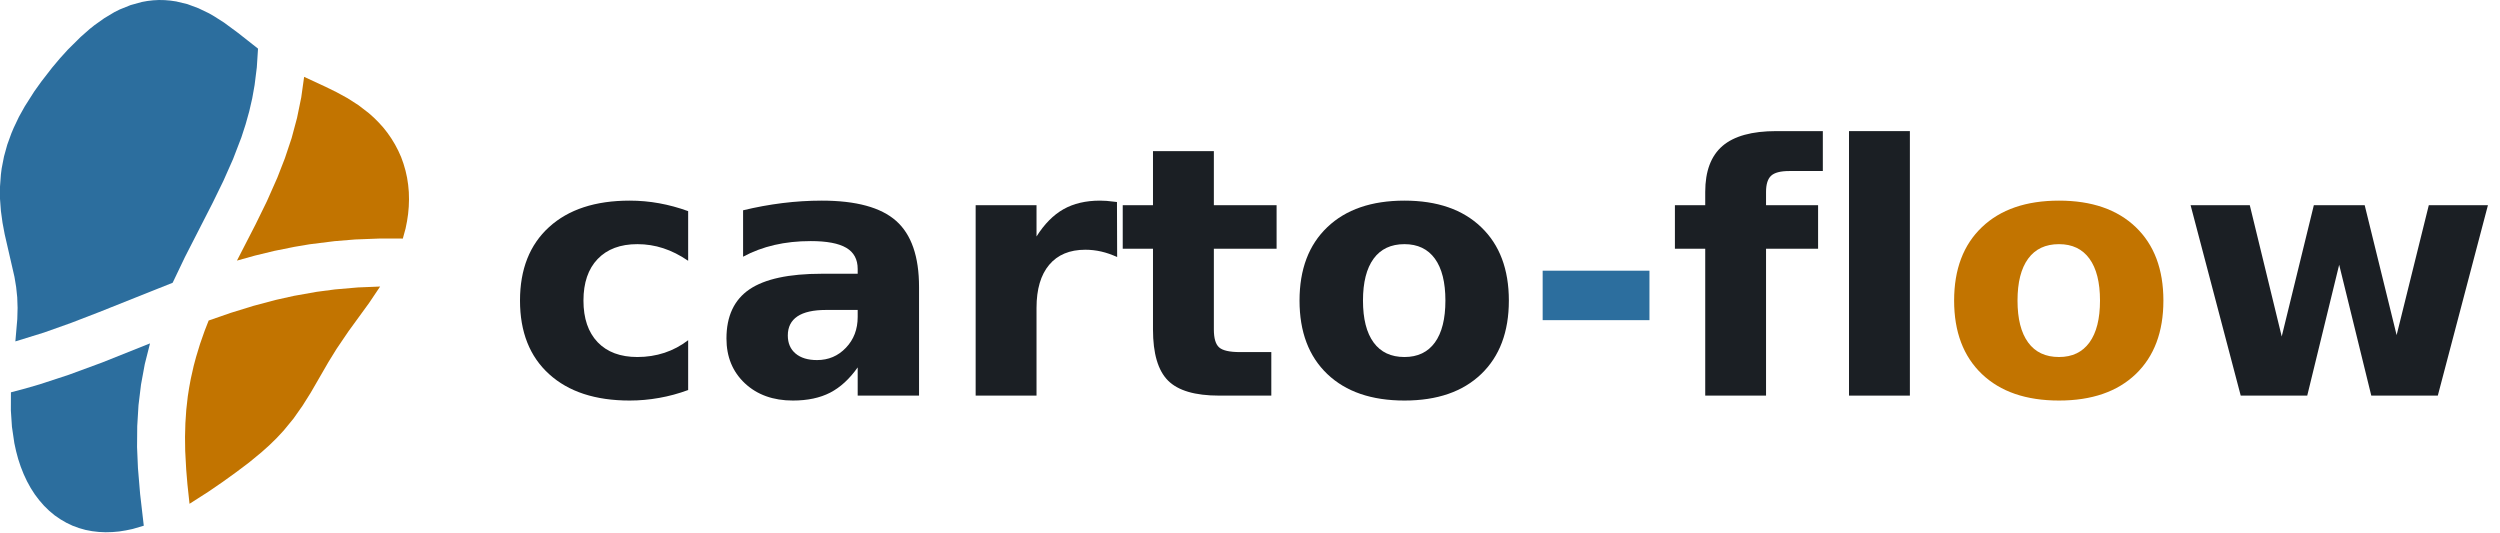
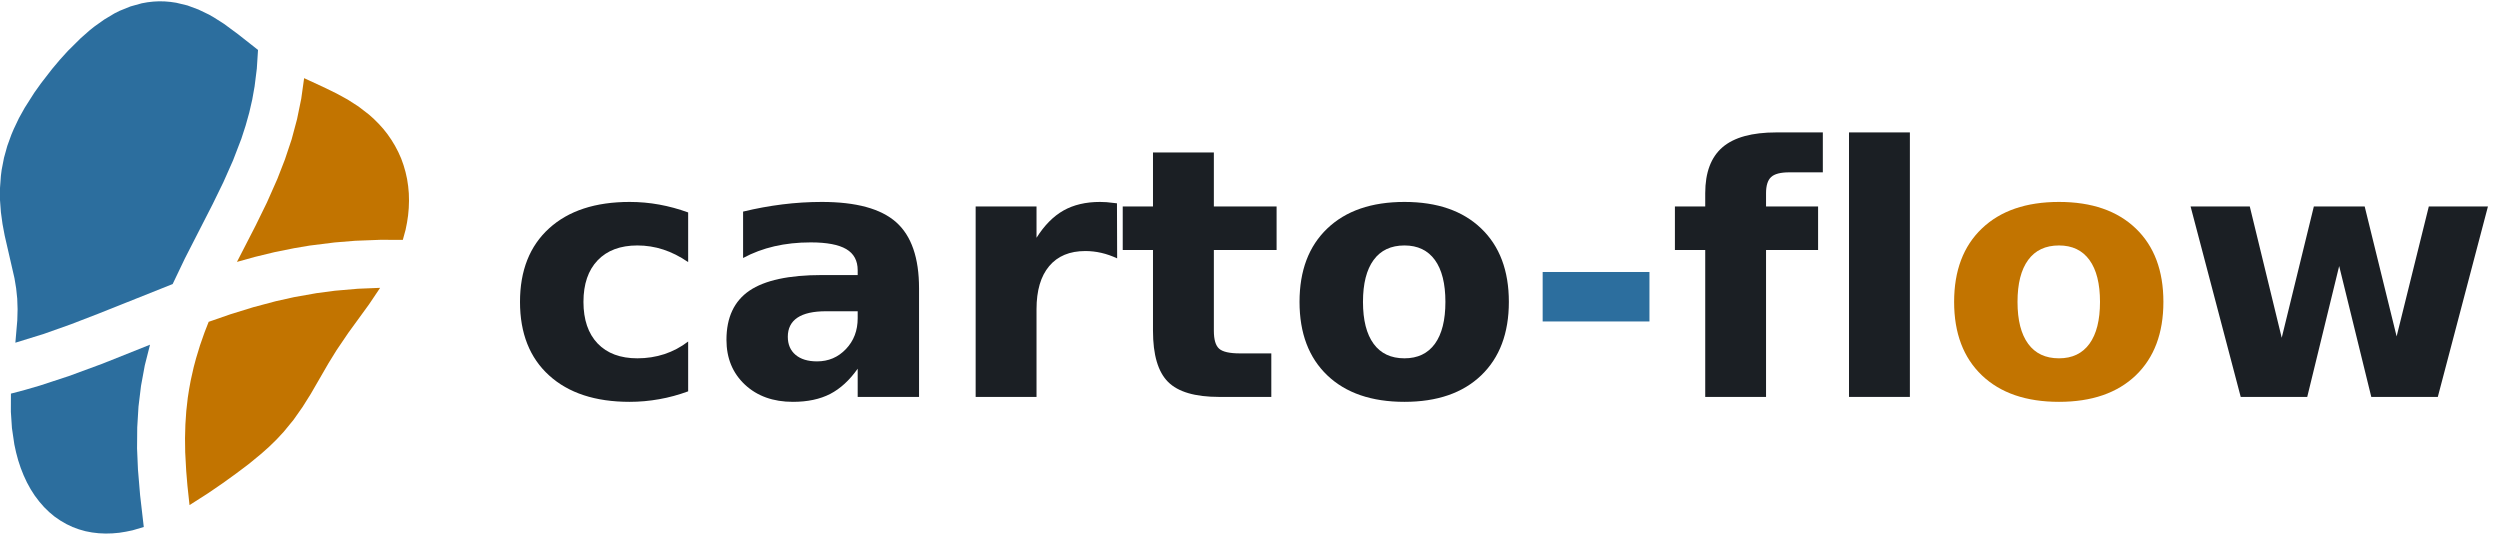
- <svg xmlns="http://www.w3.org/2000/svg" viewBox="0.00 0.00 416.44 88.66" role="img" aria-label="carto-flow">
+ <svg xmlns="http://www.w3.org/2000/svg" viewBox="0.00 0.00 416.44 88.66" width="416" height="89" role="img" aria-label="carto-flow">
  <g transform="translate(-17.71,-5.33)">
    <path fill="#2c6e9e" d="M19.53,70.68 L19.52,73.71 L19.70,76.43 L20.10,79.15 L20.39,80.48 L20.74,81.79 L21.16,83.06 L21.65,84.30 L22.20,85.48 L22.82,86.61 L23.50,87.67 L24.25,88.66 L25.05,89.58 L25.91,90.42 L26.81,91.17 L27.77,91.83 L28.77,92.41 L29.80,92.90 L30.86,93.29 L31.95,93.60 L33.05,93.81 L34.17,93.94 L35.30,93.99 L36.43,93.96 L37.56,93.86 L38.68,93.68 L39.79,93.45 L41.66,92.90 L41.05,87.62 L40.69,83.31 L40.54,79.80 L40.57,76.32 L40.78,72.84 L41.20,69.39 L41.83,65.97 L42.70,62.53 L34.71,65.72 L29.17,67.76 L24.32,69.35 L21.91,70.05 L19.53,70.68 Z" />
    <path fill="#c27400" d="M49.28,89.25 L52.39,87.26 L54.80,85.61 L57.06,83.98 L59.21,82.36 L61.25,80.68 L62.55,79.52 L63.79,78.31 L64.97,77.04 L66.61,75.04 L68.10,72.92 L69.47,70.74 L72.43,65.62 L73.77,63.45 L75.75,60.53 L79.19,55.80 L81.03,53.06 L77.34,53.21 L73.51,53.54 L70.47,53.94 L66.69,54.61 L63.68,55.28 L59.92,56.28 L56.16,57.44 L52.47,58.72 L51.79,60.46 L51.03,62.63 L50.37,64.80 L49.98,66.25 L49.49,68.43 L49.22,69.89 L48.99,71.36 L48.74,73.59 L48.59,75.84 L48.53,78.13 L48.56,80.45 L48.73,83.59 L48.93,85.99 L49.28,89.25 Z" />
    <path fill="#c27400" d="M84.81,45.07 L85.27,43.39 L85.51,42.19 L85.69,40.98 L85.80,39.76 L85.84,38.54 L85.81,37.32 L85.70,36.12 L85.52,34.93 L85.26,33.76 L84.93,32.62 L84.53,31.50 L84.05,30.43 L83.51,29.40 L82.91,28.41 L82.26,27.47 L81.55,26.57 L80.79,25.73 L79.99,24.93 L79.16,24.19 L77.42,22.85 L75.61,21.69 L73.78,20.69 L71.97,19.80 L68.37,18.13 L67.89,21.56 L67.19,24.97 L66.29,28.33 L65.17,31.68 L63.91,34.92 L62.17,38.85 L60.27,42.73 L57.18,48.74 L60.16,47.91 L63.42,47.12 L66.74,46.45 L69.29,46.02 L73.45,45.50 L76.87,45.22 L81.06,45.06 L84.81,45.07 Z" />
    <path fill="#2c6e9e" d="M60.69,13.43 L57.36,10.81 L55.03,9.09 L53.38,8.04 L52.53,7.55 L50.76,6.70 L48.93,6.02 L47.06,5.57 L46.10,5.43 L45.15,5.35 L44.19,5.33 L43.23,5.38 L42.28,5.49 L41.33,5.66 L39.46,6.18 L37.65,6.91 L36.77,7.35 L35.07,8.37 L33.44,9.53 L32.66,10.15 L31.15,11.48 L29.01,13.60 L27.67,15.08 L26.39,16.60 L24.57,18.95 L23.42,20.56 L21.83,23.06 L20.86,24.80 L20.00,26.61 L19.61,27.53 L18.92,29.43 L18.38,31.38 L17.99,33.38 L17.86,34.39 L17.71,36.42 L17.71,38.45 L17.86,40.46 L18.13,42.43 L18.49,44.35 L20.12,51.45 L20.40,53.14 L20.58,54.86 L20.64,56.62 L20.59,58.48 L20.27,62.20 L25.02,60.73 L29.55,59.12 L34.11,57.36 L46.47,52.43 L48.51,48.16 L53.13,39.13 L54.92,35.46 L56.53,31.83 L57.92,28.21 L58.62,26.05 L59.23,23.87 L59.73,21.69 L60.12,19.50 L60.49,16.54 L60.69,13.43 Z" />
  </g>
  <path fill="#1b1f24" d="M114.63 35.17V43.44Q112.57 42.03 110.48 41.35Q108.40 40.67 106.17 40.67Q101.92 40.67 99.55 43.15Q97.19 45.62 97.19 50.07Q97.19 54.52 99.55 57.00Q101.92 59.47 106.17 59.47Q108.54 59.47 110.68 58.77Q112.82 58.06 114.63 56.67V64.97Q112.25 65.85 109.81 66.28Q107.36 66.72 104.89 66.72Q96.31 66.72 91.47 62.32Q86.62 57.92 86.62 50.07Q86.62 42.23 91.47 37.82Q96.31 33.42 104.89 33.42Q107.38 33.42 109.81 33.86Q112.23 34.30 114.63 35.17Z" />
  <path fill="#1b1f24" d="M137.60 51.63Q134.43 51.63 132.83 52.70Q131.23 53.78 131.23 55.88Q131.23 57.80 132.52 58.89Q133.81 59.98 136.10 59.98Q138.96 59.98 140.91 57.93Q142.87 55.88 142.87 52.79V51.63ZM153.09 47.81V65.90H142.87V61.20Q140.83 64.09 138.28 65.41Q135.73 66.72 132.08 66.72Q127.15 66.72 124.08 63.85Q121.01 60.97 121.01 56.39Q121.01 50.81 124.84 48.20Q128.68 45.60 136.89 45.60H142.87V44.80Q142.87 42.40 140.97 41.28Q139.07 40.16 135.05 40.16Q131.80 40.16 128.99 40.81Q126.19 41.46 123.78 42.76V35.03Q127.04 34.24 130.32 33.83Q133.61 33.42 136.89 33.42Q145.47 33.42 149.28 36.80Q153.09 40.19 153.09 47.81Z" />
  <path fill="#1b1f24" d="M186.09 42.82Q184.75 42.20 183.44 41.90Q182.12 41.60 180.79 41.60Q176.88 41.60 174.77 44.11Q172.66 46.62 172.66 51.29V65.90H162.52V34.18H172.66V39.39Q174.62 36.28 177.15 34.85Q179.69 33.42 183.23 33.42Q183.74 33.42 184.33 33.46Q184.92 33.50 186.06 33.65Z" />
  <path fill="#1b1f24" d="M202.20 25.18V34.18H212.65V41.43H202.20V54.89Q202.20 57.09 203.08 57.87Q203.96 58.65 206.56 58.65H211.77V65.90H203.08Q197.07 65.90 194.57 63.40Q192.06 60.89 192.06 54.89V41.43H187.02V34.18H192.06V25.18Z" />
  <path fill="#1b1f24" d="M233.95 40.67Q230.58 40.67 228.81 43.09Q227.04 45.51 227.04 50.07Q227.04 54.63 228.81 57.05Q230.58 59.47 233.95 59.47Q237.26 59.47 239.02 57.05Q240.77 54.63 240.77 50.07Q240.77 45.51 239.02 43.09Q237.26 40.67 233.95 40.67ZM233.95 33.42Q242.13 33.42 246.73 37.84Q251.34 42.25 251.34 50.07Q251.34 57.89 246.73 62.31Q242.13 66.72 233.95 66.72Q225.73 66.72 221.10 62.31Q216.47 57.89 216.47 50.07Q216.47 42.25 221.10 37.84Q225.73 33.42 233.95 33.42Z" />
  <path fill="#2c6e9e" d="M256.97 45.09H274.76V53.33H256.97Z" />
  <path fill="#1b1f24" d="M303.64 21.84V28.49H298.04Q295.88 28.49 295.03 29.27Q294.18 30.05 294.18 31.97V34.18H302.85V41.43H294.18V65.90H284.05V41.43H279.00V34.18H284.05V31.97Q284.05 26.79 286.93 24.31Q289.82 21.84 295.88 21.84Z" />
  <path fill="#1b1f24" d="M308.00 21.84H318.14V65.90H308.00Z" />
  <path fill="#c27400" d="M342.98 40.67Q339.61 40.67 337.84 43.09Q336.07 45.51 336.07 50.07Q336.07 54.63 337.84 57.05Q339.61 59.47 342.98 59.47Q346.29 59.47 348.05 57.05Q349.81 54.63 349.81 50.07Q349.81 45.51 348.05 43.09Q346.29 40.67 342.98 40.67ZM342.98 33.42Q351.16 33.42 355.77 37.84Q360.37 42.25 360.37 50.07Q360.37 57.89 355.77 62.31Q351.16 66.72 342.98 66.72Q334.77 66.72 330.14 62.31Q325.51 57.89 325.51 50.07Q325.51 42.25 330.14 37.84Q334.77 33.42 342.98 33.42Z" />
  <path fill="#1b1f24" d="M364.90 34.18H374.76L380.08 56.05L385.43 34.18H393.90L399.22 55.82L404.58 34.18H414.43L406.08 65.90H395.00L389.65 44.10L384.33 65.90H373.25Z" />
</svg>
